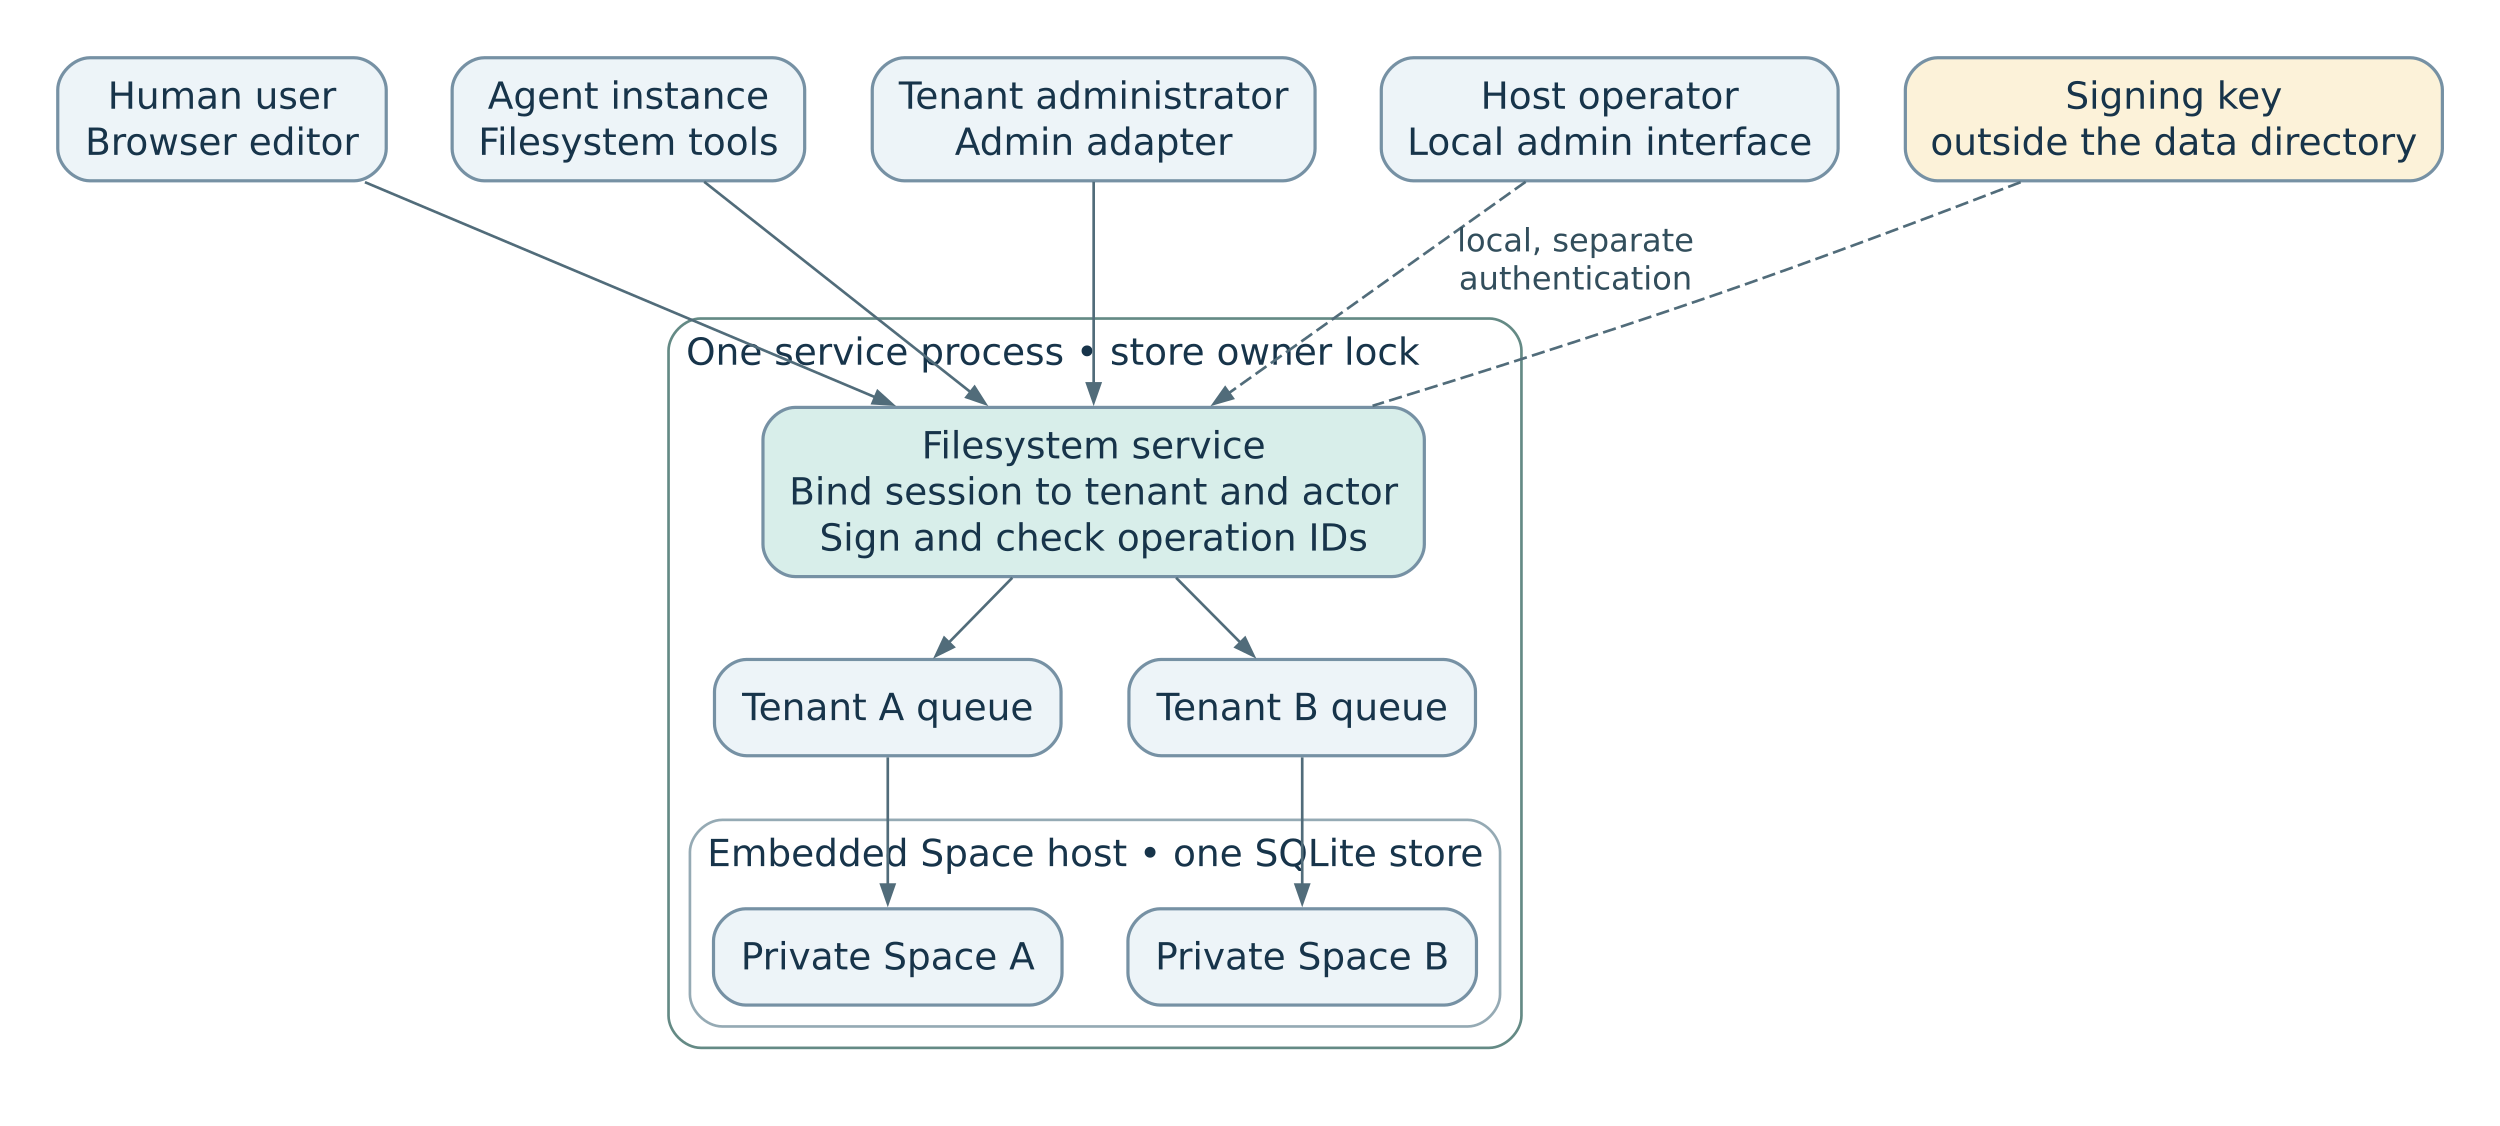
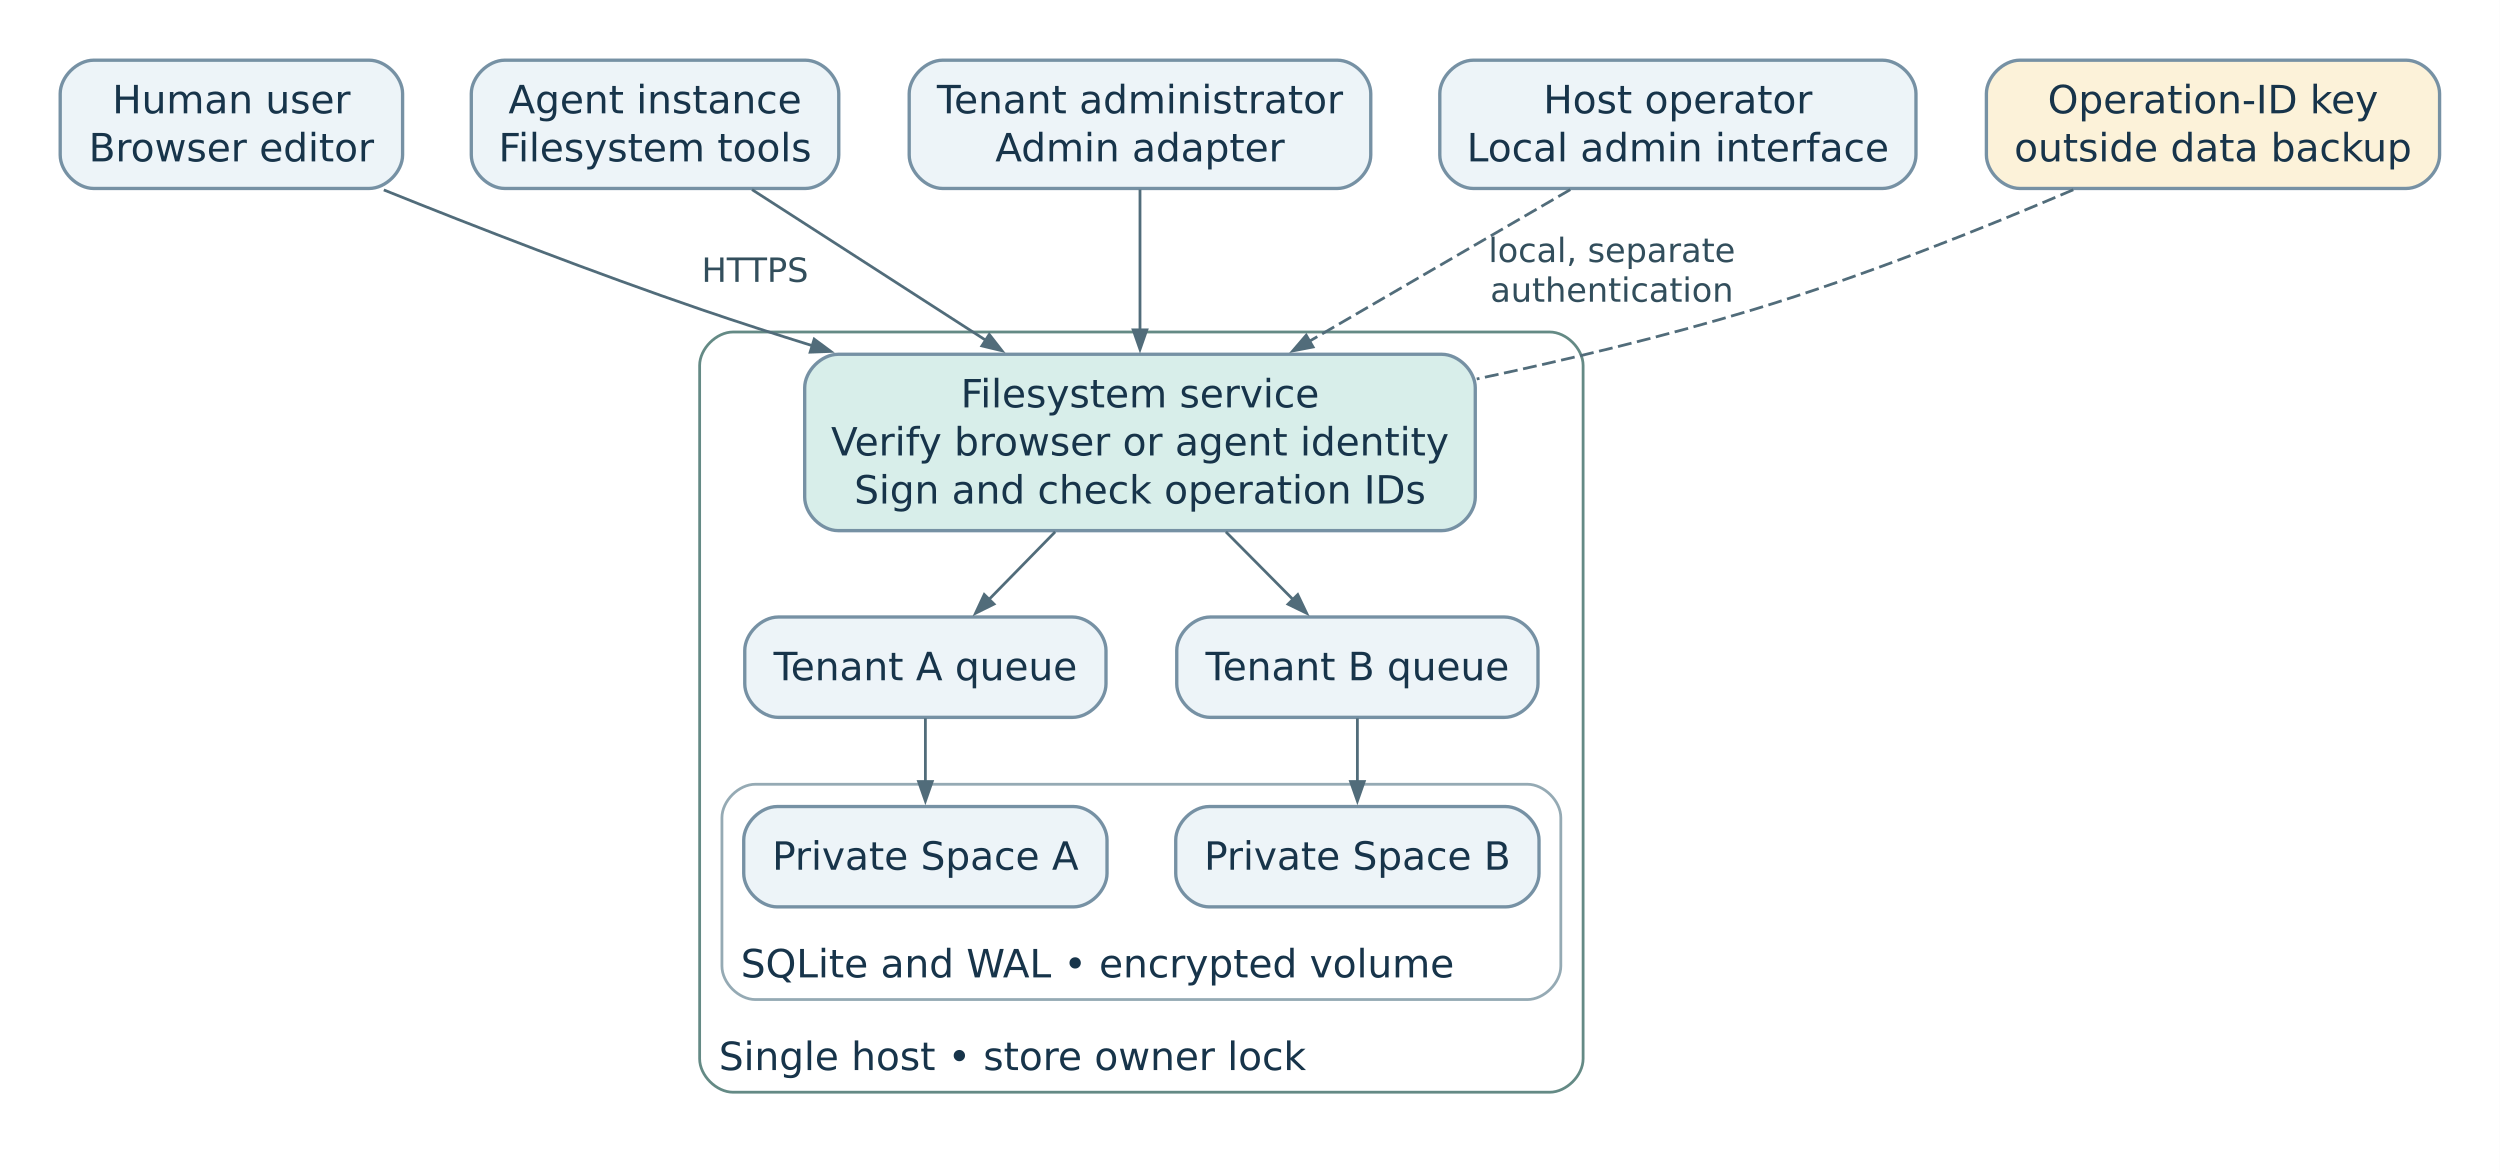
- <svg xmlns="http://www.w3.org/2000/svg" width="935pt" height="421pt" viewBox="0.00 0.00 935.00 421.00">
+ <svg xmlns="http://www.w3.org/2000/svg" width="897pt" height="421pt" viewBox="0.00 0.00 897.00 421.00">
  <g id="graph0" class="graph" transform="scale(1 1) rotate(0) translate(21.6 399.89)">
-     <polygon fill="#ffffff" stroke="none" points="-21.6,21.6 -21.6,-399.89 913.45,-399.89 913.45,21.6 -21.6,21.6" />
+     <polygon fill="#ffffff" stroke="none" points="-21.6,21.6 -21.6,-399.89 875.32,-399.89 875.32,21.6 -21.6,21.6" />
    <g id="clust1" class="cluster">
-       <path fill="#ffffff" stroke="#648a85" d="M240.43,-8C240.43,-8 535.42,-8 535.42,-8 541.42,-8 547.42,-14 547.42,-20 547.42,-20 547.42,-268.77 547.42,-268.77 547.42,-274.77 541.42,-280.77 535.42,-280.77 535.42,-280.77 240.43,-280.77 240.43,-280.77 234.43,-280.77 228.43,-274.77 228.43,-268.77 228.43,-268.77 228.43,-20 228.43,-20 228.43,-14 234.43,-8 240.43,-8" />
-       <text xml:space="preserve" text-anchor="middle" x="372.18" y="-263.47" font-family="DejaVu Sans" font-size="14.00" fill="#17344a">One service process • store owner lock</text>
+       <path fill="#ffffff" stroke="#648a85" d="M241.43,-8C241.43,-8 534.42,-8 534.42,-8 540.42,-8 546.42,-14 546.42,-20 546.42,-20 546.42,-268.77 546.42,-268.77 546.42,-274.77 540.42,-280.77 534.42,-280.77 534.42,-280.77 241.43,-280.77 241.43,-280.77 235.43,-280.77 229.43,-274.77 229.43,-268.77 229.43,-268.77 229.43,-20 229.43,-20 229.43,-14 235.43,-8 241.43,-8" />
+       <text xml:space="preserve" text-anchor="middle" x="341.68" y="-15.95" font-family="DejaVu Sans" font-size="14.00" fill="#17344a">Single host • store owner lock</text>
    </g>
    <g id="clust2" class="cluster">
-       <path fill="#ffffff" stroke="#95aab4" d="M248.43,-16C248.43,-16 527.42,-16 527.42,-16 533.42,-16 539.42,-22 539.42,-28 539.42,-28 539.42,-81.25 539.42,-81.25 539.42,-87.25 533.42,-93.25 527.42,-93.25 527.42,-93.25 248.43,-93.25 248.43,-93.25 242.43,-93.25 236.43,-87.25 236.43,-81.25 236.43,-81.25 236.43,-28 236.43,-28 236.43,-22 242.43,-16 248.43,-16" />
-       <text xml:space="preserve" text-anchor="middle" x="388.05" y="-75.95" font-family="DejaVu Sans" font-size="14.00" fill="#17344a">Embedded Space host • one SQLite store</text>
+       <path fill="#ffffff" stroke="#95aab4" d="M249.43,-41.25C249.43,-41.25 526.42,-41.25 526.42,-41.25 532.42,-41.25 538.42,-47.25 538.42,-53.25 538.42,-53.25 538.42,-106.5 538.42,-106.5 538.42,-112.5 532.42,-118.5 526.42,-118.5 526.42,-118.5 249.43,-118.5 249.43,-118.5 243.43,-118.5 237.43,-112.5 237.43,-106.5 237.43,-106.5 237.43,-53.25 237.43,-53.25 237.43,-47.25 243.43,-41.25 249.43,-41.25" />
+       <text xml:space="preserve" text-anchor="middle" x="372.18" y="-49.2" font-family="DejaVu Sans" font-size="14.00" fill="#17344a">SQLite and WAL • encrypted volume</text>
    </g>
    <g id="node1" class="node">
      <path fill="#edf4f8" stroke="#7691a4" stroke-width="1.2" d="M110.85,-378.29C110.85,-378.29 12,-378.29 12,-378.29 6,-378.29 0,-372.29 0,-366.29 0,-366.29 0,-344.27 0,-344.27 0,-338.27 6,-332.27 12,-332.27 12,-332.27 110.85,-332.27 110.85,-332.27 116.85,-332.27 122.85,-338.27 122.85,-344.27 122.85,-344.27 122.85,-366.29 122.85,-366.29 122.85,-372.29 116.85,-378.29 110.85,-378.29" />
      <text xml:space="preserve" text-anchor="middle" x="61.43" y="-359.23" font-family="DejaVu Sans" font-size="14.00" fill="#17344a">Human user</text>
      <text xml:space="preserve" text-anchor="middle" x="61.43" y="-341.98" font-family="DejaVu Sans" font-size="14.00" fill="#17344a">Browser editor</text>
    </g>
    <g id="node5" class="node">
-       <path fill="#d8eeea" stroke="#7691a4" stroke-width="1.2" d="M499.1,-247.52C499.1,-247.52 275.75,-247.52 275.75,-247.52 269.75,-247.52 263.75,-241.52 263.75,-235.52 263.75,-235.52 263.75,-196.25 263.75,-196.25 263.75,-190.25 269.75,-184.25 275.75,-184.25 275.75,-184.25 499.1,-184.25 499.1,-184.25 505.1,-184.25 511.1,-190.25 511.1,-196.25 511.1,-196.25 511.1,-235.52 511.1,-235.52 511.1,-241.52 505.1,-247.52 499.1,-247.52" />
-       <text xml:space="preserve" text-anchor="middle" x="387.43" y="-228.46" font-family="DejaVu Sans" font-size="14.00" fill="#17344a">Filesystem service</text>
-       <text xml:space="preserve" text-anchor="middle" x="387.43" y="-211.21" font-family="DejaVu Sans" font-size="14.00" fill="#17344a">Bind session to tenant and actor</text>
-       <text xml:space="preserve" text-anchor="middle" x="387.43" y="-193.96" font-family="DejaVu Sans" font-size="14.00" fill="#17344a">Sign and check operation IDs</text>
+       <path fill="#d8eeea" stroke="#7691a4" stroke-width="1.2" d="M495.73,-272.77C495.73,-272.77 279.12,-272.77 279.12,-272.77 273.12,-272.77 267.12,-266.77 267.12,-260.77 267.12,-260.77 267.12,-221.5 267.12,-221.5 267.12,-215.5 273.12,-209.5 279.12,-209.5 279.12,-209.5 495.73,-209.5 495.73,-209.5 501.73,-209.5 507.73,-215.5 507.73,-221.5 507.73,-221.5 507.73,-260.77 507.73,-260.77 507.73,-266.77 501.73,-272.77 495.73,-272.77" />
+       <text xml:space="preserve" text-anchor="middle" x="387.43" y="-253.71" font-family="DejaVu Sans" font-size="14.00" fill="#17344a">Filesystem service</text>
+       <text xml:space="preserve" text-anchor="middle" x="387.43" y="-236.46" font-family="DejaVu Sans" font-size="14.00" fill="#17344a">Verify browser or agent identity</text>
+       <text xml:space="preserve" text-anchor="middle" x="387.43" y="-219.21" font-family="DejaVu Sans" font-size="14.00" fill="#17344a">Sign and check operation IDs</text>
    </g>
    <g id="edge1" class="edge">
-       <path fill="none" stroke="#516c7a" d="M114.89,-331.75C166.77,-309.88 246.21,-276.4 305.96,-251.22" />
-       <polygon fill="#516c7a" stroke="#516c7a" points="306.62,-253.6 312.12,-248.62 304.72,-249.08 306.62,-253.6" />
+       <path fill="none" stroke="#516c7a" d="M116.11,-331.74C148.93,-318.54 191.66,-301.93 230.18,-288.77 243.01,-284.38 256.52,-280.01 270,-275.81" />
+       <polygon fill="#516c7a" stroke="#516c7a" points="270.53,-278.21 276.49,-273.8 269.08,-273.53 270.53,-278.21" />
+       <text xml:space="preserve" text-anchor="middle" x="249.3" y="-298.75" font-family="DejaVu Sans" font-size="12.00" fill="#324e5c">HTTPS</text>
    </g>
    <g id="node2" class="node">
      <path fill="#edf4f8" stroke="#7691a4" stroke-width="1.2" d="M267.35,-378.29C267.35,-378.29 159.5,-378.29 159.5,-378.29 153.5,-378.29 147.5,-372.29 147.5,-366.29 147.5,-366.29 147.5,-344.27 147.5,-344.27 147.5,-338.27 153.5,-332.27 159.5,-332.27 159.5,-332.27 267.35,-332.27 267.35,-332.27 273.35,-332.27 279.35,-338.27 279.35,-344.27 279.35,-344.27 279.35,-366.29 279.35,-366.29 279.35,-372.29 273.35,-378.29 267.35,-378.29" />
      <text xml:space="preserve" text-anchor="middle" x="213.43" y="-359.23" font-family="DejaVu Sans" font-size="14.00" fill="#17344a">Agent instance</text>
      <text xml:space="preserve" text-anchor="middle" x="213.43" y="-341.98" font-family="DejaVu Sans" font-size="14.00" fill="#17344a">Filesystem tools</text>
    </g>
    <g id="edge2" class="edge">
-       <path fill="none" stroke="#516c7a" d="M241.77,-331.9C268.74,-310.6 309.79,-278.19 341.44,-253.19" />
-       <polygon fill="#516c7a" stroke="#516c7a" points="342.88,-255.18 346.86,-248.92 339.85,-251.33 342.88,-255.18" />
+       <path fill="none" stroke="#516c7a" d="M248.22,-331.86C272.26,-316.36 304.75,-295.42 332.3,-277.67" />
+       <polygon fill="#516c7a" stroke="#516c7a" points="333.35,-279.9 337.91,-274.05 330.7,-275.78 333.35,-279.9" />
    </g>
    <g id="node3" class="node">
      <path fill="#edf4f8" stroke="#7691a4" stroke-width="1.2" d="M458.23,-378.29C458.23,-378.29 316.62,-378.29 316.62,-378.29 310.62,-378.29 304.62,-372.29 304.62,-366.29 304.62,-366.29 304.62,-344.27 304.62,-344.27 304.62,-338.27 310.62,-332.27 316.62,-332.27 316.62,-332.27 458.23,-332.27 458.23,-332.27 464.23,-332.27 470.23,-338.27 470.23,-344.27 470.23,-344.27 470.23,-366.29 470.23,-366.29 470.23,-372.29 464.23,-378.29 458.23,-378.29" />
      <text xml:space="preserve" text-anchor="middle" x="387.43" y="-359.23" font-family="DejaVu Sans" font-size="14.00" fill="#17344a">Tenant administrator</text>
      <text xml:space="preserve" text-anchor="middle" x="387.43" y="-341.98" font-family="DejaVu Sans" font-size="14.00" fill="#17344a">Admin adapter</text>
    </g>
    <g id="edge3" class="edge">
-       <path fill="none" stroke="#516c7a" d="M387.43,-331.9C387.43,-311.49 387.43,-280.88 387.43,-256.37" />
-       <polygon fill="#516c7a" stroke="#516c7a" points="389.88,-256.49 387.43,-249.49 384.98,-256.49 389.88,-256.49" />
+       <path fill="none" stroke="#516c7a" d="M387.43,-331.86C387.43,-317.35 387.43,-298.09 387.43,-281.13" />
+       <polygon fill="#516c7a" stroke="#516c7a" points="389.88,-281.53 387.43,-274.53 384.98,-281.53 389.88,-281.53" />
    </g>
    <g id="node4" class="node">
      <path fill="#edf4f8" stroke="#7691a4" stroke-width="1.2" d="M653.85,-378.29C653.85,-378.29 507,-378.29 507,-378.29 501,-378.29 495,-372.29 495,-366.29 495,-366.29 495,-344.27 495,-344.27 495,-338.27 501,-332.27 507,-332.27 507,-332.27 653.85,-332.27 653.85,-332.27 659.85,-332.27 665.85,-338.27 665.85,-344.27 665.85,-344.27 665.85,-366.29 665.85,-366.29 665.85,-372.29 659.85,-378.29 653.85,-378.29" />
      <text xml:space="preserve" text-anchor="middle" x="580.42" y="-359.23" font-family="DejaVu Sans" font-size="14.00" fill="#17344a">Host operator</text>
      <text xml:space="preserve" text-anchor="middle" x="580.42" y="-341.98" font-family="DejaVu Sans" font-size="14.00" fill="#17344a">Local admin interface</text>
    </g>
    <g id="edge4" class="edge">
-       <path fill="none" stroke="#516c7a" stroke-dasharray="5,2" d="M548.99,-331.9C518.95,-310.51 473.16,-277.92 437.99,-252.88" />
-       <polygon fill="#516c7a" stroke="#516c7a" points="439.46,-250.92 432.34,-248.86 436.62,-254.91 439.46,-250.92" />
-       <text xml:space="preserve" text-anchor="middle" x="567.65" y="-305.87" font-family="DejaVu Sans" font-size="12.00" fill="#324e5c">local, separate</text>
-       <text xml:space="preserve" text-anchor="middle" x="567.65" y="-291.62" font-family="DejaVu Sans" font-size="12.00" fill="#324e5c">authentication</text>
+       <path fill="none" stroke="#516c7a" stroke-dasharray="5,2" d="M541.83,-331.86C515.05,-316.29 478.82,-295.24 448.19,-277.44" />
+       <polygon fill="#516c7a" stroke="#516c7a" points="449.53,-275.39 442.24,-273.99 447.07,-279.62 449.53,-275.39" />
+       <text xml:space="preserve" text-anchor="middle" x="556.74" y="-305.87" font-family="DejaVu Sans" font-size="12.00" fill="#324e5c">local, separate</text>
+       <text xml:space="preserve" text-anchor="middle" x="556.74" y="-291.62" font-family="DejaVu Sans" font-size="12.00" fill="#324e5c">authentication</text>
    </g>
    <g id="node6" class="node">
-       <path fill="#edf4f8" stroke="#7691a4" stroke-width="1.2" d="M363.23,-153.25C363.23,-153.25 257.62,-153.25 257.62,-153.25 251.62,-153.25 245.62,-147.25 245.62,-141.25 245.62,-141.25 245.62,-129.25 245.62,-129.25 245.62,-123.25 251.62,-117.25 257.62,-117.25 257.62,-117.25 363.23,-117.25 363.23,-117.25 369.23,-117.25 375.23,-123.25 375.23,-129.25 375.23,-129.25 375.23,-141.25 375.23,-141.25 375.23,-147.25 369.23,-153.25 363.23,-153.25" />
-       <text xml:space="preserve" text-anchor="middle" x="310.43" y="-130.57" font-family="DejaVu Sans" font-size="14.00" fill="#17344a">Tenant A queue</text>
+       <path fill="#edf4f8" stroke="#7691a4" stroke-width="1.2" d="M363.23,-178.5C363.23,-178.5 257.62,-178.5 257.62,-178.5 251.62,-178.5 245.62,-172.5 245.62,-166.5 245.62,-166.5 245.62,-154.5 245.62,-154.5 245.62,-148.5 251.62,-142.5 257.62,-142.5 257.62,-142.5 363.23,-142.5 363.23,-142.5 369.23,-142.5 375.23,-148.5 375.23,-154.5 375.23,-154.5 375.23,-166.5 375.23,-166.5 375.23,-172.5 369.23,-178.5 363.23,-178.5" />
+       <text xml:space="preserve" text-anchor="middle" x="310.43" y="-155.82" font-family="DejaVu Sans" font-size="14.00" fill="#17344a">Tenant A queue</text>
    </g>
    <g id="edge6" class="edge">
-       <path fill="none" stroke="#516c7a" d="M356.99,-183.81C348.95,-175.6 340.42,-166.88 332.89,-159.19" />
-       <polygon fill="#516c7a" stroke="#516c7a" points="335.05,-157.9 328.41,-154.61 331.55,-161.33 335.05,-157.9" />
+       <path fill="none" stroke="#516c7a" d="M356.99,-209.06C348.95,-200.85 340.42,-192.13 332.89,-184.44" />
+       <polygon fill="#516c7a" stroke="#516c7a" points="335.05,-183.15 328.41,-179.86 331.55,-186.58 335.05,-183.15" />
    </g>
    <g id="node7" class="node">
-       <path fill="#edf4f8" stroke="#7691a4" stroke-width="1.2" d="M518.23,-153.25C518.23,-153.25 412.62,-153.25 412.62,-153.25 406.62,-153.25 400.62,-147.25 400.62,-141.25 400.62,-141.25 400.62,-129.25 400.62,-129.25 400.62,-123.25 406.62,-117.25 412.62,-117.25 412.62,-117.25 518.23,-117.25 518.23,-117.25 524.23,-117.25 530.23,-123.25 530.23,-129.25 530.23,-129.25 530.23,-141.25 530.23,-141.25 530.23,-147.25 524.23,-153.25 518.23,-153.25" />
-       <text xml:space="preserve" text-anchor="middle" x="465.43" y="-130.57" font-family="DejaVu Sans" font-size="14.00" fill="#17344a">Tenant B queue</text>
+       <path fill="#edf4f8" stroke="#7691a4" stroke-width="1.2" d="M518.23,-178.5C518.23,-178.5 412.62,-178.5 412.62,-178.5 406.62,-178.5 400.62,-172.5 400.62,-166.5 400.62,-166.5 400.62,-154.5 400.62,-154.5 400.62,-148.5 406.62,-142.5 412.62,-142.5 412.62,-142.5 518.23,-142.5 518.23,-142.5 524.23,-142.5 530.23,-148.5 530.23,-154.5 530.23,-154.5 530.23,-166.5 530.23,-166.5 530.23,-172.5 524.23,-178.5 518.23,-178.5" />
+       <text xml:space="preserve" text-anchor="middle" x="465.43" y="-155.82" font-family="DejaVu Sans" font-size="14.00" fill="#17344a">Tenant B queue</text>
    </g>
    <g id="edge7" class="edge">
-       <path fill="none" stroke="#516c7a" d="M418.25,-183.81C426.4,-175.6 435.04,-166.88 442.67,-159.19" />
-       <polygon fill="#516c7a" stroke="#516c7a" points="444.03,-161.3 447.22,-154.61 440.55,-157.85 444.03,-161.3" />
+       <path fill="none" stroke="#516c7a" d="M418.25,-209.06C426.4,-200.85 435.04,-192.13 442.67,-184.44" />
+       <polygon fill="#516c7a" stroke="#516c7a" points="444.03,-186.55 447.22,-179.86 440.55,-183.1 444.03,-186.55" />
    </g>
    <g id="node8" class="node">
-       <path fill="#edf4f8" stroke="#7691a4" stroke-width="1.2" d="M363.6,-60C363.6,-60 257.25,-60 257.25,-60 251.25,-60 245.25,-54 245.25,-48 245.25,-48 245.25,-36 245.25,-36 245.25,-30 251.25,-24 257.25,-24 257.25,-24 363.6,-24 363.6,-24 369.6,-24 375.6,-30 375.6,-36 375.6,-36 375.6,-48 375.6,-48 375.6,-54 369.6,-60 363.6,-60" />
-       <text xml:space="preserve" text-anchor="middle" x="310.43" y="-37.33" font-family="DejaVu Sans" font-size="14.00" fill="#17344a">Private Space A</text>
+       <path fill="#edf4f8" stroke="#7691a4" stroke-width="1.2" d="M363.6,-110.5C363.6,-110.5 257.25,-110.5 257.25,-110.5 251.25,-110.5 245.25,-104.5 245.25,-98.5 245.25,-98.5 245.25,-86.5 245.25,-86.5 245.25,-80.5 251.25,-74.5 257.25,-74.5 257.25,-74.5 363.6,-74.5 363.6,-74.5 369.6,-74.5 375.6,-80.5 375.6,-86.5 375.6,-86.5 375.6,-98.5 375.6,-98.5 375.6,-104.5 369.6,-110.5 363.6,-110.5" />
+       <text xml:space="preserve" text-anchor="middle" x="310.43" y="-87.83" font-family="DejaVu Sans" font-size="14.00" fill="#17344a">Private Space A</text>
    </g>
    <g id="edge8" class="edge">
-       <path fill="none" stroke="#516c7a" d="M310.43,-116.66C310.43,-103.15 310.43,-84.29 310.43,-69.04" />
-       <polygon fill="#516c7a" stroke="#516c7a" points="312.88,-69.05 310.43,-62.05 307.98,-69.05 312.88,-69.05" />
+       <path fill="none" stroke="#516c7a" d="M310.43,-142.16C310.43,-135.09 310.43,-126.78 310.43,-119.04" />
+       <polygon fill="#516c7a" stroke="#516c7a" points="312.88,-119.47 310.43,-112.47 307.98,-119.47 312.88,-119.47" />
    </g>
    <g id="node9" class="node">
-       <path fill="#edf4f8" stroke="#7691a4" stroke-width="1.2" d="M518.6,-60C518.6,-60 412.25,-60 412.25,-60 406.25,-60 400.25,-54 400.25,-48 400.25,-48 400.25,-36 400.25,-36 400.25,-30 406.25,-24 412.25,-24 412.25,-24 518.6,-24 518.6,-24 524.6,-24 530.6,-30 530.6,-36 530.6,-36 530.6,-48 530.6,-48 530.6,-54 524.6,-60 518.6,-60" />
-       <text xml:space="preserve" text-anchor="middle" x="465.43" y="-37.33" font-family="DejaVu Sans" font-size="14.00" fill="#17344a">Private Space B</text>
+       <path fill="#edf4f8" stroke="#7691a4" stroke-width="1.2" d="M518.6,-110.5C518.6,-110.5 412.25,-110.5 412.25,-110.5 406.25,-110.5 400.25,-104.5 400.25,-98.5 400.25,-98.5 400.25,-86.5 400.25,-86.5 400.25,-80.5 406.25,-74.5 412.25,-74.5 412.25,-74.5 518.6,-74.5 518.6,-74.5 524.6,-74.5 530.6,-80.5 530.6,-86.5 530.6,-86.5 530.6,-98.5 530.6,-98.5 530.6,-104.5 524.6,-110.5 518.6,-110.5" />
+       <text xml:space="preserve" text-anchor="middle" x="465.43" y="-87.83" font-family="DejaVu Sans" font-size="14.00" fill="#17344a">Private Space B</text>
    </g>
    <g id="edge9" class="edge">
-       <path fill="none" stroke="#516c7a" d="M465.43,-116.66C465.43,-103.15 465.43,-84.29 465.43,-69.04" />
-       <polygon fill="#516c7a" stroke="#516c7a" points="467.88,-69.05 465.43,-62.05 462.98,-69.05 467.88,-69.05" />
+       <path fill="none" stroke="#516c7a" d="M465.43,-142.16C465.43,-135.09 465.43,-126.78 465.43,-119.04" />
+       <polygon fill="#516c7a" stroke="#516c7a" points="467.88,-119.47 465.43,-112.47 462.98,-119.47 467.88,-119.47" />
    </g>
    <g id="node10" class="node">
-       <path fill="#fcf2d9" stroke="#7691a4" stroke-width="1.2" d="M879.85,-378.29C879.85,-378.29 703,-378.29 703,-378.29 697,-378.29 691,-372.29 691,-366.29 691,-366.29 691,-344.27 691,-344.27 691,-338.27 697,-332.27 703,-332.27 703,-332.27 879.85,-332.27 879.85,-332.27 885.85,-332.27 891.85,-338.27 891.85,-344.27 891.85,-344.27 891.85,-366.29 891.85,-366.29 891.85,-372.29 885.85,-378.29 879.85,-378.29" />
-       <text xml:space="preserve" text-anchor="middle" x="791.42" y="-359.23" font-family="DejaVu Sans" font-size="14.00" fill="#17344a">Signing key</text>
-       <text xml:space="preserve" text-anchor="middle" x="791.42" y="-341.98" font-family="DejaVu Sans" font-size="14.00" fill="#17344a">outside the data directory</text>
+       <path fill="#fcf2d9" stroke="#7691a4" stroke-width="1.2" d="M841.72,-378.29C841.72,-378.29 703.12,-378.29 703.12,-378.29 697.12,-378.29 691.12,-372.29 691.12,-366.29 691.12,-366.29 691.12,-344.27 691.12,-344.27 691.12,-338.27 697.12,-332.27 703.12,-332.27 703.12,-332.27 841.72,-332.27 841.72,-332.27 847.72,-332.27 853.72,-338.27 853.72,-344.27 853.72,-344.27 853.72,-366.29 853.72,-366.29 853.72,-372.29 847.72,-378.29 841.72,-378.29" />
+       <text xml:space="preserve" text-anchor="middle" x="772.42" y="-359.23" font-family="DejaVu Sans" font-size="14.00" fill="#17344a">Operation-ID key</text>
+       <text xml:space="preserve" text-anchor="middle" x="772.42" y="-341.98" font-family="DejaVu Sans" font-size="14.00" fill="#17344a">outside data backup</text>
    </g>
    <g id="edge5" class="edge">
-       <path fill="none" stroke="#516c7a" stroke-dasharray="5,2" d="M734.12,-331.76C700.33,-318.72 656.64,-302.27 617.42,-288.77 576.58,-274.71 531.27,-260.3 491.74,-248.11" />
+       <path fill="none" stroke="#516c7a" stroke-dasharray="5,2" d="M722.3,-331.81C689.99,-317.97 646.81,-300.67 607.42,-288.77 575.66,-279.17 540.73,-270.81 508.25,-263.91" />
    </g>
  </g>
</svg>
